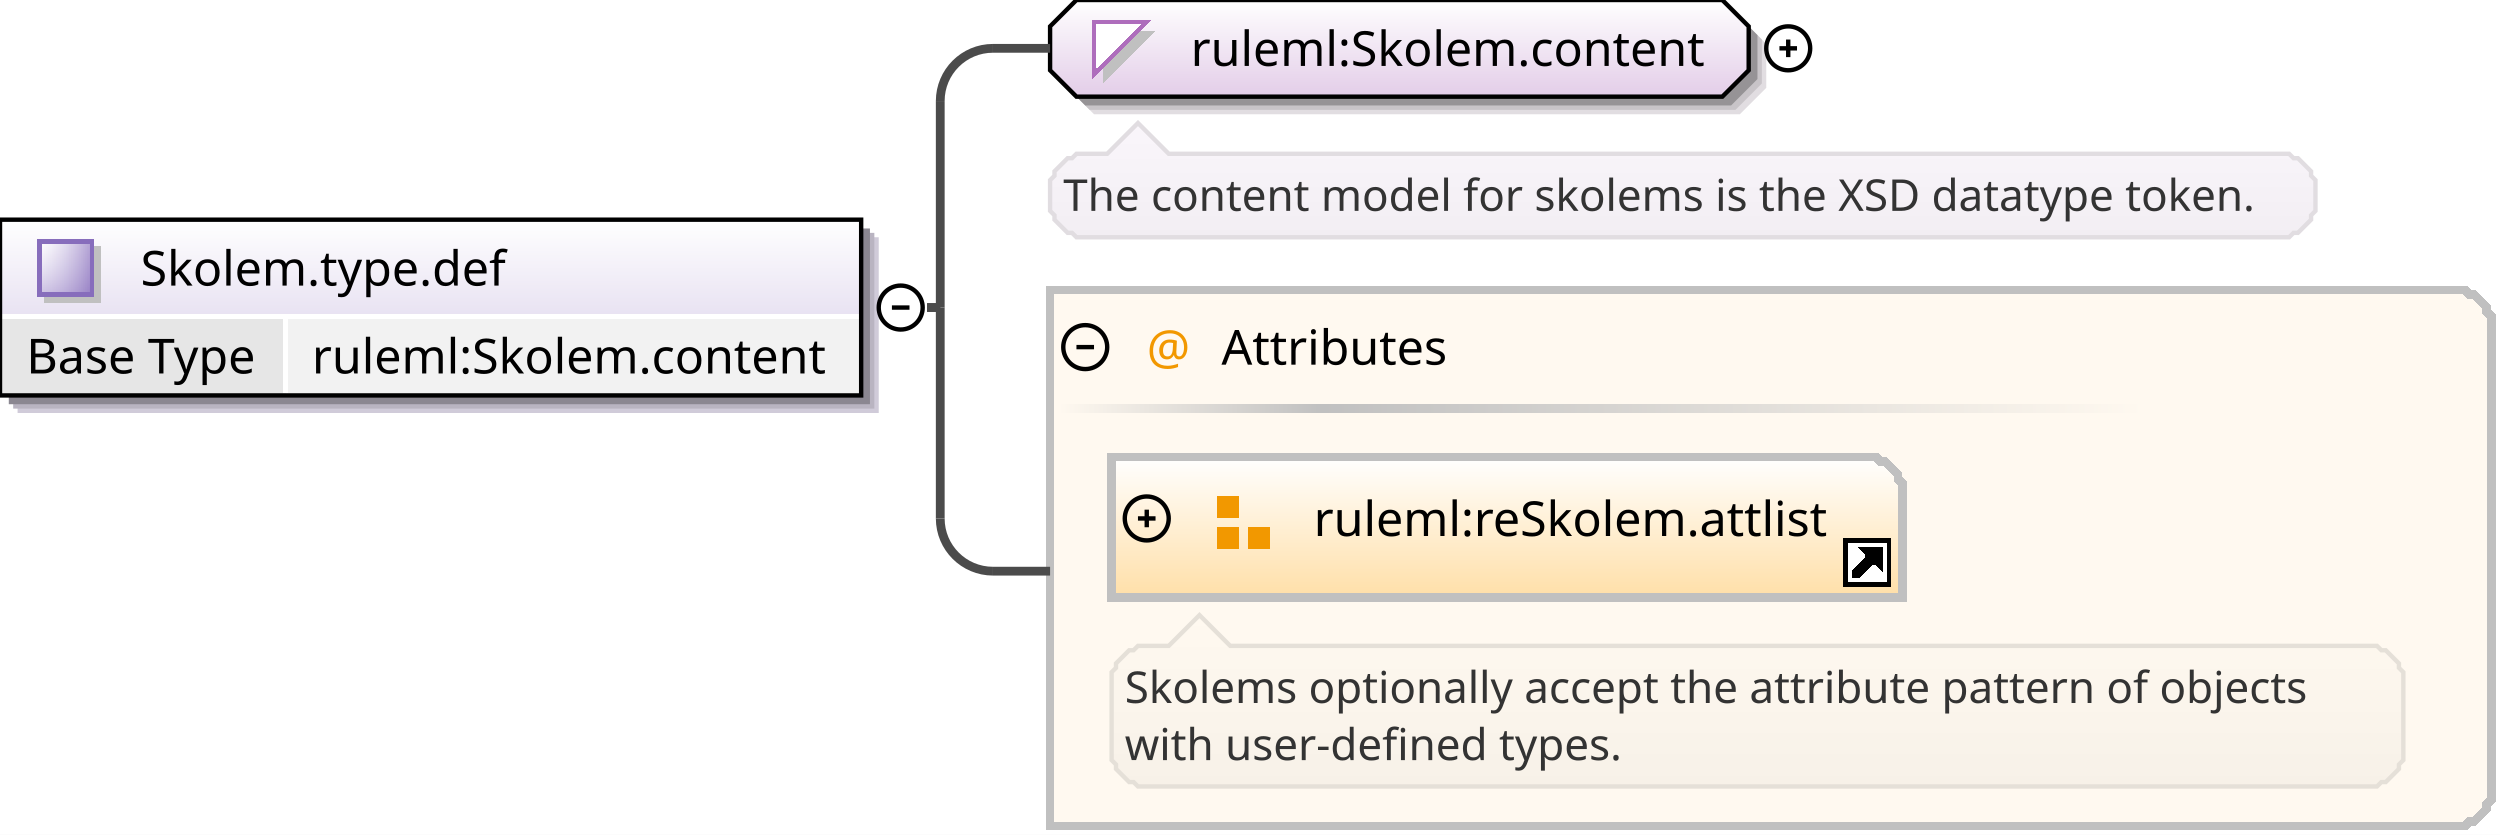
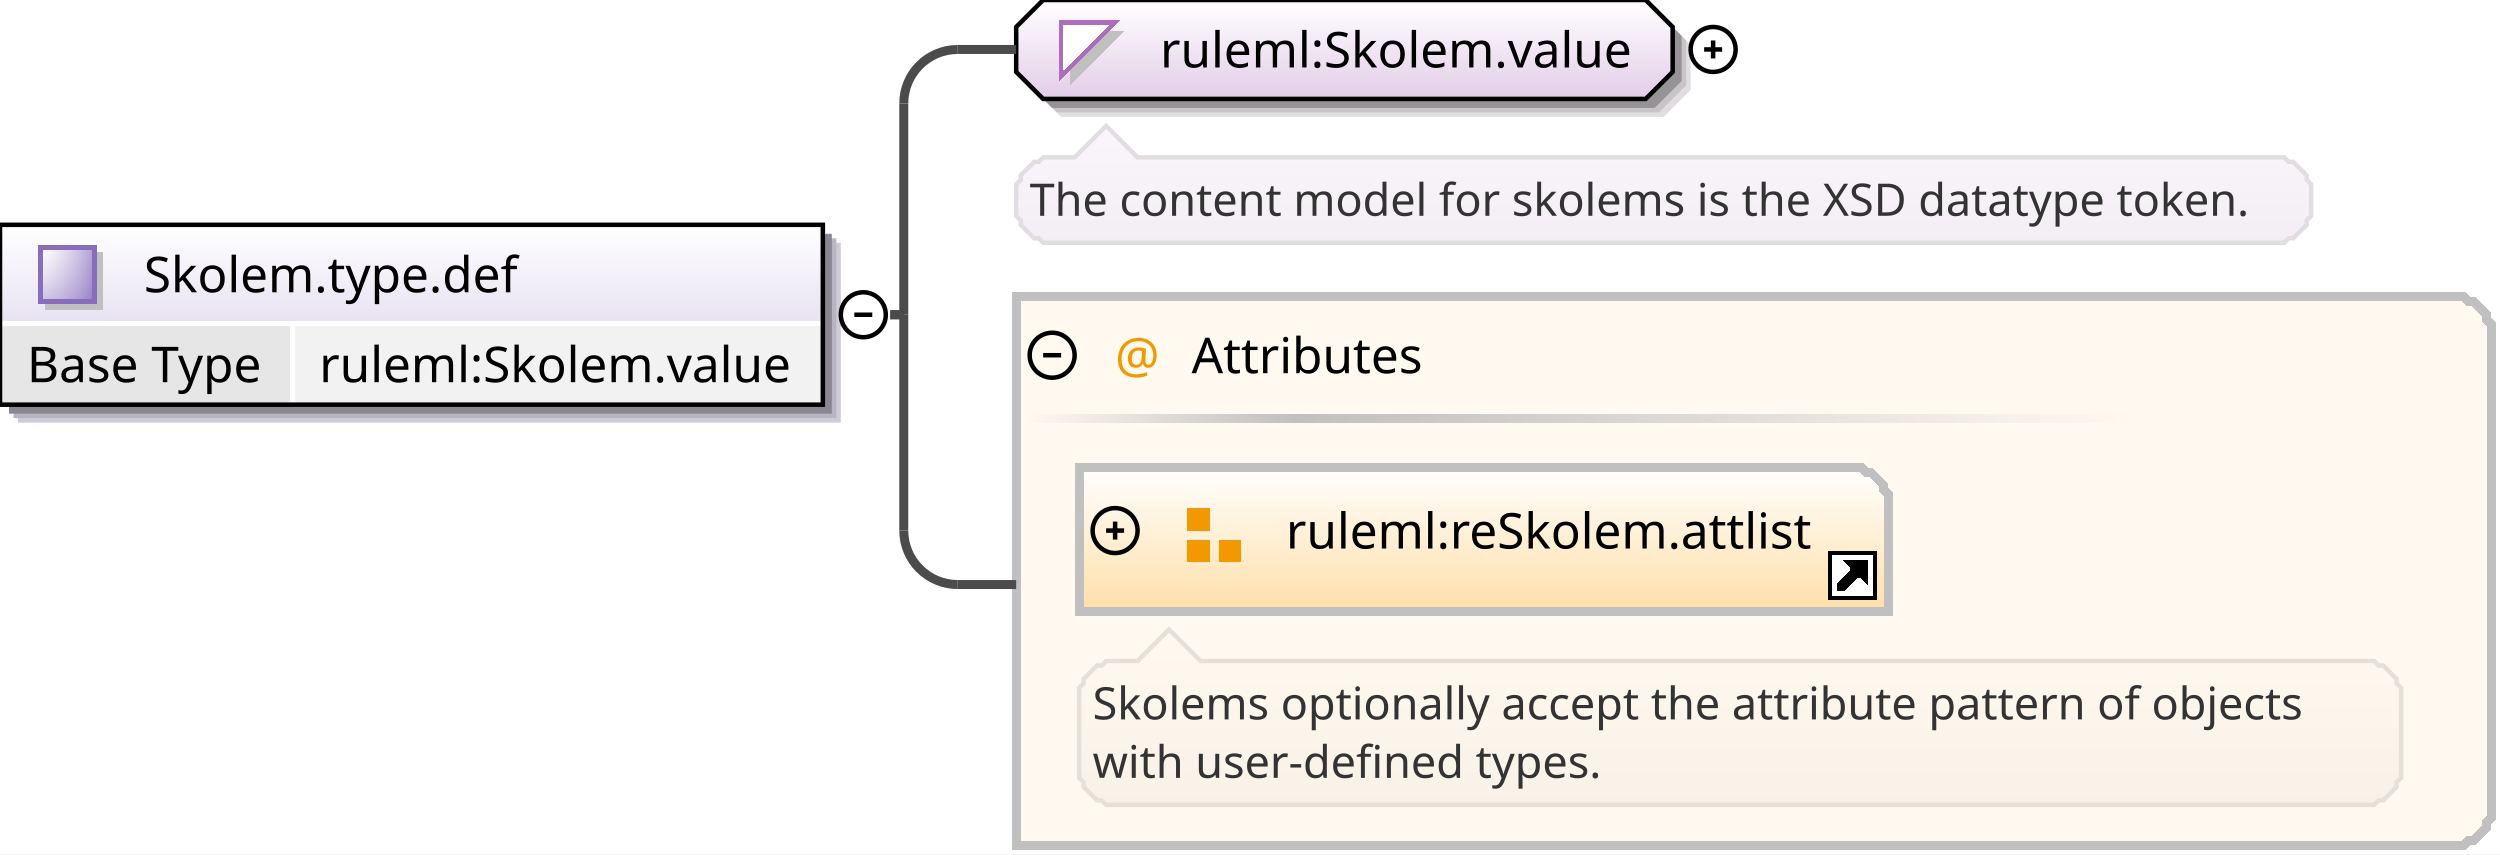
- <svg xmlns="http://www.w3.org/2000/svg" color-interpolation="auto" color-rendering="auto" fill="black" fill-opacity="1" font-family="'Dialog'" font-size="12" font-style="normal" font-weight="normal" height="190" image-rendering="auto" shape-rendering="auto" stroke="black" stroke-dasharray="none" stroke-dashoffset="0" stroke-linecap="square" stroke-linejoin="miter" stroke-miterlimit="10" stroke-opacity="1" stroke-width="1" text-rendering="auto" width="569">
+ <svg xmlns="http://www.w3.org/2000/svg" color-interpolation="auto" color-rendering="auto" fill="black" fill-opacity="1" font-family="'Dialog'" font-size="12" font-style="normal" font-weight="normal" height="190" image-rendering="auto" shape-rendering="auto" stroke="black" stroke-dasharray="none" stroke-dashoffset="0" stroke-linecap="square" stroke-linejoin="miter" stroke-miterlimit="10" stroke-opacity="1" stroke-width="1" text-rendering="auto" width="556">
  <defs id="genericDefs" />
  <g>
    <defs id="defs1">
      <linearGradient gradientUnits="userSpaceOnUse" id="linearGradient1" spreadMethod="pad" x1="0" x2="0" y1="50" y2="72">
        <stop offset="0%" stop-color="white" stop-opacity="1" />
        <stop offset="100%" stop-color="rgb(232,226,242)" stop-opacity="1" />
      </linearGradient>
      <linearGradient gradientUnits="userSpaceOnUse" id="linearGradient2" spreadMethod="pad" x1="9" x2="9" y1="55" y2="67">
        <stop offset="0%" stop-color="rgb(255,255,255)" stop-opacity="0.353" />
        <stop offset="100%" stop-color="rgb(135,109,188)" stop-opacity="0.667" />
      </linearGradient>
      <linearGradient gradientUnits="userSpaceOnUse" id="linearGradient3" spreadMethod="pad" x1="9" x2="21" y1="55" y2="55">
        <stop offset="0%" stop-color="rgb(255,255,255)" stop-opacity="0.353" />
        <stop offset="100%" stop-color="rgb(135,109,188)" stop-opacity="0.667" />
      </linearGradient>
-       <linearGradient gradientUnits="userSpaceOnUse" id="linearGradient4" spreadMethod="pad" x1="239" x2="239" y1="0" y2="22">
+       <linearGradient gradientUnits="userSpaceOnUse" id="linearGradient4" spreadMethod="pad" x1="226" x2="226" y1="0" y2="22">
        <stop offset="0%" stop-color="white" stop-opacity="1" />
        <stop offset="100%" stop-color="rgb(227,205,232)" stop-opacity="1" />
      </linearGradient>
-       <linearGradient gradientUnits="userSpaceOnUse" id="linearGradient5" spreadMethod="pad" x1="239" x2="239" y1="28" y2="54">
+       <linearGradient gradientUnits="userSpaceOnUse" id="linearGradient5" spreadMethod="pad" x1="226" x2="226" y1="28" y2="54">
        <stop offset="0%" stop-color="rgb(250,246,251)" stop-opacity="1" />
        <stop offset="100%" stop-color="rgb(242,238,243)" stop-opacity="1" />
      </linearGradient>
-       <linearGradient gradientUnits="userSpaceOnUse" id="linearGradient6" spreadMethod="pad" x1="301" x2="488" y1="92" y2="92">
+       <linearGradient gradientUnits="userSpaceOnUse" id="linearGradient6" spreadMethod="pad" x1="288" x2="475" y1="92" y2="92">
        <stop offset="0%" stop-color="silver" stop-opacity="1" />
        <stop offset="100%" stop-color="rgb(255,249,240)" stop-opacity="1" />
      </linearGradient>
-       <linearGradient gradientUnits="userSpaceOnUse" id="linearGradient7" spreadMethod="pad" x1="241" x2="301" y1="92" y2="92">
+       <linearGradient gradientUnits="userSpaceOnUse" id="linearGradient7" spreadMethod="pad" x1="228" x2="288" y1="92" y2="92">
        <stop offset="0%" stop-color="rgb(255,249,240)" stop-opacity="1" />
        <stop offset="100%" stop-color="silver" stop-opacity="1" />
      </linearGradient>
-       <linearGradient gradientUnits="userSpaceOnUse" id="linearGradient8" spreadMethod="pad" x1="253" x2="253" y1="104" y2="136">
+       <linearGradient gradientUnits="userSpaceOnUse" id="linearGradient8" spreadMethod="pad" x1="240" x2="240" y1="104" y2="136">
        <stop offset="0%" stop-color="white" stop-opacity="1" />
        <stop offset="100%" stop-color="rgb(255,223,168)" stop-opacity="1" />
      </linearGradient>
-       <linearGradient gradientUnits="userSpaceOnUse" id="linearGradient9" spreadMethod="pad" x1="253" x2="253" y1="140" y2="179">
+       <linearGradient gradientUnits="userSpaceOnUse" id="linearGradient9" spreadMethod="pad" x1="240" x2="240" y1="140" y2="179">
        <stop offset="0%" stop-color="rgb(255,249,240)" stop-opacity="1" />
        <stop offset="100%" stop-color="rgb(247,241,232)" stop-opacity="1" />
      </linearGradient>
      <clipPath clipPathUnits="userSpaceOnUse" id="clipPath1">
-         <path d="M0 0 L569 0 L569 190 L0 190 L0 0 Z" />
+         <path d="M0 0 L556 0 L556 190 L0 190 L0 0 Z" />
      </clipPath>
    </defs>
    <g fill="white" stroke="white" text-rendering="geometricPrecision">
-       <rect clip-path="url(#clipPath1)" height="190" stroke="none" width="569" x="0" y="0" />
+       <rect clip-path="url(#clipPath1)" height="190" stroke="none" width="556" x="0" y="0" />
    </g>
    <g fill="rgb(208,203,217)" font-family="sans-serif" font-size="11" stroke="rgb(208,203,217)" text-rendering="geometricPrecision">
-       <polygon clip-path="url(#clipPath1)" points=" 4 54 200 54 200 94 4 94" stroke="none" />
-       <polygon clip-path="url(#clipPath1)" fill="rgb(185,180,193)" points=" 3 53 199 53 199 93 3 93" stroke="none" />
-       <polygon clip-path="url(#clipPath1)" fill="rgb(139,135,145)" points=" 2 52 198 52 198 92 2 92" stroke="none" />
-       <polygon clip-path="url(#clipPath1)" fill="url(#linearGradient1)" points=" 0 50 196 50 196 72 0 72" shape-rendering="crispEdges" stroke="none" />
+       <polygon clip-path="url(#clipPath1)" points=" 4 54 187 54 187 94 4 94" stroke="none" />
+       <polygon clip-path="url(#clipPath1)" fill="rgb(185,180,193)" points=" 3 53 186 53 186 93 3 93" stroke="none" />
+       <polygon clip-path="url(#clipPath1)" fill="rgb(139,135,145)" points=" 2 52 185 52 185 92 2 92" stroke="none" />
+       <polygon clip-path="url(#clipPath1)" fill="url(#linearGradient1)" points=" 0 50 183 50 183 72 0 72" shape-rendering="crispEdges" stroke="none" />
      <polygon clip-path="url(#clipPath1)" fill="rgb(230,230,230)" points=" 0 72 65 72 65 90 0 90" shape-rendering="crispEdges" stroke="none" />
-       <polygon clip-path="url(#clipPath1)" fill="rgb(242,242,242)" points=" 65 72 196 72 196 90 65 90" shape-rendering="crispEdges" stroke="none" />
-       <line clip-path="url(#clipPath1)" fill="none" shape-rendering="crispEdges" stroke="white" x1="0" x2="195" y1="72" y2="72" />
+       <polygon clip-path="url(#clipPath1)" fill="rgb(242,242,242)" points=" 65 72 183 72 183 90 65 90" shape-rendering="crispEdges" stroke="none" />
+       <line clip-path="url(#clipPath1)" fill="none" shape-rendering="crispEdges" stroke="white" x1="0" x2="182" y1="72" y2="72" />
      <text clip-path="url(#clipPath1)" fill="black" shape-rendering="crispEdges" stroke="none" x="6" xml:space="preserve" y="85">Base Type</text>
-       <text clip-path="url(#clipPath1)" fill="black" shape-rendering="crispEdges" stroke="none" x="71" xml:space="preserve" y="85">ruleml:Skolem.content</text>
+       <text clip-path="url(#clipPath1)" fill="black" shape-rendering="crispEdges" stroke="none" x="71" xml:space="preserve" y="85">ruleml:Skolem.value</text>
      <line clip-path="url(#clipPath1)" fill="none" shape-rendering="crispEdges" stroke="white" x1="65" x2="65" y1="72" y2="89" />
-       <polygon clip-path="url(#clipPath1)" fill="none" points=" 0 50 196 50 196 90 0 90" stroke="black" stroke-linecap="butt" />
+       <polygon clip-path="url(#clipPath1)" fill="none" points=" 0 50 183 50 183 90 0 90" stroke="black" stroke-linecap="butt" />
    </g>
    <g fill="silver" font-family="sans-serif" font-size="11" shape-rendering="crispEdges" stroke="silver" stroke-linecap="butt" text-rendering="geometricPrecision">
      <rect clip-path="url(#clipPath1)" height="13" stroke="none" width="13" x="10" y="56" />
      <rect clip-path="url(#clipPath1)" fill="white" height="12" stroke="none" width="12" x="9" y="55" />
      <rect clip-path="url(#clipPath1)" fill="url(#linearGradient2)" height="12" stroke="none" width="12" x="9" y="55" />
      <rect clip-path="url(#clipPath1)" fill="url(#linearGradient3)" height="12" stroke="none" width="12" x="9" y="55" />
      <rect clip-path="url(#clipPath1)" fill="none" height="12" stroke="rgb(135,109,188)" width="12" x="9" y="55" />
      <text clip-path="url(#clipPath1)" fill="black" stroke="none" x="32" xml:space="preserve" y="65">Skolem.type.def</text>
-       <circle clip-path="url(#clipPath1)" cx="205" cy="70" fill="none" r="5" shape-rendering="auto" stroke="black" />
-       <line clip-path="url(#clipPath1)" fill="none" shape-rendering="auto" stroke="black" x1="203" x2="207" y1="70" y2="70" />
-       <polygon clip-path="url(#clipPath1)" fill="rgb(225,221,225)" points=" 243 10 243 20 249 26 396 26 402 20 402 10 396 4 249 4" shape-rendering="auto" stroke="none" />
-       <polygon clip-path="url(#clipPath1)" fill="rgb(200,196,200)" points=" 242 9 242 19 248 25 395 25 401 19 401 9 395 3 248 3" shape-rendering="auto" stroke="none" />
-       <polygon clip-path="url(#clipPath1)" fill="rgb(150,147,150)" points=" 241 8 241 18 247 24 394 24 400 18 400 8 394 2 247 2" shape-rendering="auto" stroke="none" />
-       <polygon clip-path="url(#clipPath1)" fill="url(#linearGradient4)" points=" 239 6 239 16 245 22 392 22 398 16 398 6 392 0 245 0" stroke="none" />
-       <polygon clip-path="url(#clipPath1)" fill="none" points=" 239 6 239 16 245 22 392 22 398 16 398 6 392 0 245 0" shape-rendering="auto" stroke="black" />
-       <polygon clip-path="url(#clipPath1)" points=" 251 7 263 7 251 19" stroke="none" />
-       <polygon clip-path="url(#clipPath1)" fill="white" points=" 249 5 261 5 249 17" stroke="none" />
-       <polygon clip-path="url(#clipPath1)" fill="none" points=" 249 5 261 5 249 17" stroke="rgb(174,109,188)" />
-       <text clip-path="url(#clipPath1)" fill="black" stroke="none" x="271" xml:space="preserve" y="15">ruleml:Skolem.content</text>
-       <circle clip-path="url(#clipPath1)" cx="407" cy="11" fill="none" r="5" shape-rendering="auto" stroke="black" />
-       <line clip-path="url(#clipPath1)" fill="none" shape-rendering="auto" stroke="black" x1="405" x2="409" y1="11" y2="11" />
-       <line clip-path="url(#clipPath1)" fill="none" shape-rendering="auto" stroke="black" x1="407" x2="407" y1="9" y2="13" />
-       <polygon clip-path="url(#clipPath1)" fill="url(#linearGradient5)" points=" 239 41 240 40 240 39 241 38 242 37 243 36 244 36 245 35 252 35 259 28 266 35 521 35 522 36 523 36 524 37 525 38 526 39 526 40 527 41 527 48 526 49 526 50 525 51 524 52 523 53 522 53 521 54 245 54 244 53 243 53 242 52 241 51 240 50 240 49 239 48" stroke="none" />
-       <polygon clip-path="url(#clipPath1)" fill="none" points=" 239 41 240 40 240 39 241 38 242 37 243 36 244 36 245 35 252 35 259 28 266 35 521 35 522 36 523 36 524 37 525 38 526 39 526 40 527 41 527 48 526 49 526 50 525 51 524 52 523 53 522 53 521 54 245 54 244 53 243 53 242 52 241 51 240 50 240 49 239 48" shape-rendering="auto" stroke="rgb(225,221,225)" />
-       <text clip-path="url(#clipPath1)" fill="rgb(51,51,51)" font-size="10" stroke="none" x="242" xml:space="preserve" y="48">The content model for skolems is the XSD datatype token.</text>
+       <circle clip-path="url(#clipPath1)" cx="192" cy="70" fill="none" r="5" shape-rendering="auto" stroke="black" />
+       <line clip-path="url(#clipPath1)" fill="none" shape-rendering="auto" stroke="black" x1="190" x2="194" y1="70" y2="70" />
+       <polygon clip-path="url(#clipPath1)" fill="rgb(225,221,225)" points=" 230 10 230 20 236 26 370 26 376 20 376 10 370 4 236 4" shape-rendering="auto" stroke="none" />
+       <polygon clip-path="url(#clipPath1)" fill="rgb(200,196,200)" points=" 229 9 229 19 235 25 369 25 375 19 375 9 369 3 235 3" shape-rendering="auto" stroke="none" />
+       <polygon clip-path="url(#clipPath1)" fill="rgb(150,147,150)" points=" 228 8 228 18 234 24 368 24 374 18 374 8 368 2 234 2" shape-rendering="auto" stroke="none" />
+       <polygon clip-path="url(#clipPath1)" fill="url(#linearGradient4)" points=" 226 6 226 16 232 22 366 22 372 16 372 6 366 0 232 0" stroke="none" />
+       <polygon clip-path="url(#clipPath1)" fill="none" points=" 226 6 226 16 232 22 366 22 372 16 372 6 366 0 232 0" shape-rendering="auto" stroke="black" />
+       <polygon clip-path="url(#clipPath1)" points=" 238 7 250 7 238 19" stroke="none" />
+       <polygon clip-path="url(#clipPath1)" fill="white" points=" 236 5 248 5 236 17" stroke="none" />
+       <polygon clip-path="url(#clipPath1)" fill="none" points=" 236 5 248 5 236 17" stroke="rgb(174,109,188)" />
+       <text clip-path="url(#clipPath1)" fill="black" stroke="none" x="258" xml:space="preserve" y="15">ruleml:Skolem.value</text>
+       <circle clip-path="url(#clipPath1)" cx="381" cy="11" fill="none" r="5" shape-rendering="auto" stroke="black" />
+       <line clip-path="url(#clipPath1)" fill="none" shape-rendering="auto" stroke="black" x1="379" x2="383" y1="11" y2="11" />
+       <line clip-path="url(#clipPath1)" fill="none" shape-rendering="auto" stroke="black" x1="381" x2="381" y1="9" y2="13" />
+       <polygon clip-path="url(#clipPath1)" fill="url(#linearGradient5)" points=" 226 41 227 40 227 39 228 38 229 37 230 36 231 36 232 35 239 35 246 28 253 35 508 35 509 36 510 36 511 37 512 38 513 39 513 40 514 41 514 48 513 49 513 50 512 51 511 52 510 53 509 53 508 54 232 54 231 53 230 53 229 52 228 51 227 50 227 49 226 48" stroke="none" />
+       <polygon clip-path="url(#clipPath1)" fill="none" points=" 226 41 227 40 227 39 228 38 229 37 230 36 231 36 232 35 239 35 246 28 253 35 508 35 509 36 510 36 511 37 512 38 513 39 513 40 514 41 514 48 513 49 513 50 512 51 511 52 510 53 509 53 508 54 232 54 231 53 230 53 229 52 228 51 227 50 227 49 226 48" shape-rendering="auto" stroke="rgb(225,221,225)" />
+       <text clip-path="url(#clipPath1)" fill="rgb(51,51,51)" font-size="10" stroke="none" x="229" xml:space="preserve" y="48">The content model for skolems is the XSD datatype token.</text>
    </g>
    <g fill="rgb(75,75,75)" font-family="sans-serif" font-size="11" stroke="rgb(75,75,75)" stroke-linecap="butt" stroke-width="2" text-rendering="geometricPrecision">
-       <line clip-path="url(#clipPath1)" fill="none" x1="211" x2="214" y1="70" y2="70" />
-       <line clip-path="url(#clipPath1)" fill="none" x1="214" x2="214" y1="23" y2="70" />
-       <line clip-path="url(#clipPath1)" fill="none" x1="226" x2="239" y1="11" y2="11" />
-       <path clip-path="url(#clipPath1)" d="M214 23 A12 12 0 0 1 226 11" fill="none" />
-       <polygon clip-path="url(#clipPath1)" fill="rgb(255,249,240)" points=" 239 66 561 66 562 67 563 67 564 68 565 69 566 70 566 71 567 72 567 182 566 183 566 184 565 185 564 186 563 187 562 187 561 188 239 188" shape-rendering="crispEdges" stroke="none" />
-       <polygon clip-path="url(#clipPath1)" fill="none" points=" 239 66 561 66 562 67 563 67 564 68 565 69 566 70 566 71 567 72 567 182 566 183 566 184 565 185 564 186 563 187 562 187 561 188 239 188" shape-rendering="crispEdges" stroke="silver" />
-       <rect clip-path="url(#clipPath1)" fill="url(#linearGradient6)" height="2" shape-rendering="crispEdges" stroke="none" width="187" x="301" y="92" />
-       <rect clip-path="url(#clipPath1)" fill="url(#linearGradient7)" height="2" shape-rendering="crispEdges" stroke="none" width="60" x="241" y="92" />
+       <line clip-path="url(#clipPath1)" fill="none" x1="198" x2="201" y1="70" y2="70" />
+       <line clip-path="url(#clipPath1)" fill="none" x1="201" x2="201" y1="23" y2="70" />
+       <line clip-path="url(#clipPath1)" fill="none" x1="213" x2="226" y1="11" y2="11" />
+       <path clip-path="url(#clipPath1)" d="M201 23 A12 12 0 0 1 213 11" fill="none" />
+       <polygon clip-path="url(#clipPath1)" fill="rgb(255,249,240)" points=" 226 66 548 66 549 67 550 67 551 68 552 69 553 70 553 71 554 72 554 182 553 183 553 184 552 185 551 186 550 187 549 187 548 188 226 188" shape-rendering="crispEdges" stroke="none" />
+       <polygon clip-path="url(#clipPath1)" fill="none" points=" 226 66 548 66 549 67 550 67 551 68 552 69 553 70 553 71 554 72 554 182 553 183 553 184 552 185 551 186 550 187 549 187 548 188 226 188" shape-rendering="crispEdges" stroke="silver" />
+       <rect clip-path="url(#clipPath1)" fill="url(#linearGradient6)" height="2" shape-rendering="crispEdges" stroke="none" width="187" x="288" y="92" />
+       <rect clip-path="url(#clipPath1)" fill="url(#linearGradient7)" height="2" shape-rendering="crispEdges" stroke="none" width="60" x="228" y="92" />
    </g>
    <g fill="rgb(242,152,0)" font-family="sans-serif" font-size="11" shape-rendering="crispEdges" stroke="rgb(242,152,0)" stroke-linecap="butt" text-rendering="geometricPrecision">
-       <text clip-path="url(#clipPath1)" stroke="none" x="261" xml:space="preserve" y="83">@</text>
-       <text clip-path="url(#clipPath1)" fill="black" stroke="none" x="278" xml:space="preserve" y="83">Attributes</text>
-       <circle clip-path="url(#clipPath1)" cx="247" cy="79" fill="none" r="5" shape-rendering="auto" stroke="black" />
-       <line clip-path="url(#clipPath1)" fill="none" shape-rendering="auto" stroke="black" x1="245" x2="249" y1="79" y2="79" />
-       <polygon clip-path="url(#clipPath1)" fill="url(#linearGradient8)" points=" 253 104 427 104 428 105 429 105 430 106 431 107 432 108 432 109 433 110 433 136 253 136" stroke="none" stroke-width="2" />
-       <polygon clip-path="url(#clipPath1)" fill="none" points=" 253 104 427 104 428 105 429 105 430 106 431 107 432 108 432 109 433 110 433 136 253 136" stroke="silver" stroke-width="2" />
-       <rect clip-path="url(#clipPath1)" height="5" stroke="none" width="5" x="277" y="113" />
-       <rect clip-path="url(#clipPath1)" height="5" stroke="none" width="5" x="277" y="120" />
-       <rect clip-path="url(#clipPath1)" height="5" stroke="none" width="5" x="284" y="120" />
-       <text clip-path="url(#clipPath1)" fill="black" stroke="none" x="299" xml:space="preserve" y="122">ruleml:reSkolem.attlist</text>
-       <rect clip-path="url(#clipPath1)" fill="white" height="10" stroke="none" width="10" x="420" y="123" />
-       <polygon clip-path="url(#clipPath1)" fill="none" points=" 422 131 422 130 425 127 425 126 424 125 428 125 428 129 427 128 426 128 423 131" stroke="black" />
-       <polygon clip-path="url(#clipPath1)" fill="black" points=" 422 131 422 130 425 127 425 126 424 125 428 125 428 129 427 128 426 128 423 131" stroke="none" />
-       <rect clip-path="url(#clipPath1)" fill="none" height="10" stroke="black" width="10" x="420" y="123" />
-       <circle clip-path="url(#clipPath1)" cx="261" cy="118" fill="none" r="5" shape-rendering="auto" stroke="black" />
-       <line clip-path="url(#clipPath1)" fill="none" shape-rendering="auto" stroke="black" x1="259" x2="263" y1="118" y2="118" />
-       <line clip-path="url(#clipPath1)" fill="none" shape-rendering="auto" stroke="black" x1="261" x2="261" y1="116" y2="120" />
-       <polygon clip-path="url(#clipPath1)" fill="url(#linearGradient9)" points=" 253 153 254 152 254 151 255 150 256 149 257 148 258 148 259 147 266 147 273 140 280 147 541 147 542 148 543 148 544 149 545 150 546 151 546 152 547 153 547 173 546 174 546 175 545 176 544 177 543 178 542 178 541 179 259 179 258 178 257 178 256 177 255 176 254 175 254 174 253 173" stroke="none" />
-       <polygon clip-path="url(#clipPath1)" fill="none" points=" 253 153 254 152 254 151 255 150 256 149 257 148 258 148 259 147 266 147 273 140 280 147 541 147 542 148 543 148 544 149 545 150 546 151 546 152 547 153 547 173 546 174 546 175 545 176 544 177 543 178 542 178 541 179 259 179 258 178 257 178 256 177 255 176 254 175 254 174 253 173" shape-rendering="auto" stroke="rgb(229,224,216)" />
-       <text clip-path="url(#clipPath1)" fill="rgb(51,51,51)" font-size="10" stroke="none" x="256" xml:space="preserve" y="160">Skolems optionally accept the attribute pattern of objects </text>
-       <text clip-path="url(#clipPath1)" fill="rgb(51,51,51)" font-size="10" stroke="none" x="256" xml:space="preserve" y="173">with user-defined types.</text>
+       <text clip-path="url(#clipPath1)" stroke="none" x="248" xml:space="preserve" y="83">@</text>
+       <text clip-path="url(#clipPath1)" fill="black" stroke="none" x="265" xml:space="preserve" y="83">Attributes</text>
+       <circle clip-path="url(#clipPath1)" cx="234" cy="79" fill="none" r="5" shape-rendering="auto" stroke="black" />
+       <line clip-path="url(#clipPath1)" fill="none" shape-rendering="auto" stroke="black" x1="232" x2="236" y1="79" y2="79" />
+       <polygon clip-path="url(#clipPath1)" fill="url(#linearGradient8)" points=" 240 104 414 104 415 105 416 105 417 106 418 107 419 108 419 109 420 110 420 136 240 136" stroke="none" stroke-width="2" />
+       <polygon clip-path="url(#clipPath1)" fill="none" points=" 240 104 414 104 415 105 416 105 417 106 418 107 419 108 419 109 420 110 420 136 240 136" stroke="silver" stroke-width="2" />
+       <rect clip-path="url(#clipPath1)" height="5" stroke="none" width="5" x="264" y="113" />
+       <rect clip-path="url(#clipPath1)" height="5" stroke="none" width="5" x="264" y="120" />
+       <rect clip-path="url(#clipPath1)" height="5" stroke="none" width="5" x="271" y="120" />
+       <text clip-path="url(#clipPath1)" fill="black" stroke="none" x="286" xml:space="preserve" y="122">ruleml:reSkolem.attlist</text>
+       <rect clip-path="url(#clipPath1)" fill="white" height="10" stroke="none" width="10" x="407" y="123" />
+       <polygon clip-path="url(#clipPath1)" fill="none" points=" 409 131 409 130 412 127 412 126 411 125 415 125 415 129 414 128 413 128 410 131" stroke="black" />
+       <polygon clip-path="url(#clipPath1)" fill="black" points=" 409 131 409 130 412 127 412 126 411 125 415 125 415 129 414 128 413 128 410 131" stroke="none" />
+       <rect clip-path="url(#clipPath1)" fill="none" height="10" stroke="black" width="10" x="407" y="123" />
+       <circle clip-path="url(#clipPath1)" cx="248" cy="118" fill="none" r="5" shape-rendering="auto" stroke="black" />
+       <line clip-path="url(#clipPath1)" fill="none" shape-rendering="auto" stroke="black" x1="246" x2="250" y1="118" y2="118" />
+       <line clip-path="url(#clipPath1)" fill="none" shape-rendering="auto" stroke="black" x1="248" x2="248" y1="116" y2="120" />
+       <polygon clip-path="url(#clipPath1)" fill="url(#linearGradient9)" points=" 240 153 241 152 241 151 242 150 243 149 244 148 245 148 246 147 253 147 260 140 267 147 528 147 529 148 530 148 531 149 532 150 533 151 533 152 534 153 534 173 533 174 533 175 532 176 531 177 530 178 529 178 528 179 246 179 245 178 244 178 243 177 242 176 241 175 241 174 240 173" stroke="none" />
+       <polygon clip-path="url(#clipPath1)" fill="none" points=" 240 153 241 152 241 151 242 150 243 149 244 148 245 148 246 147 253 147 260 140 267 147 528 147 529 148 530 148 531 149 532 150 533 151 533 152 534 153 534 173 533 174 533 175 532 176 531 177 530 178 529 178 528 179 246 179 245 178 244 178 243 177 242 176 241 175 241 174 240 173" shape-rendering="auto" stroke="rgb(229,224,216)" />
+       <text clip-path="url(#clipPath1)" fill="rgb(51,51,51)" font-size="10" stroke="none" x="243" xml:space="preserve" y="160">Skolems optionally accept the attribute pattern of objects </text>
+       <text clip-path="url(#clipPath1)" fill="rgb(51,51,51)" font-size="10" stroke="none" x="243" xml:space="preserve" y="173">with user-defined types.</text>
    </g>
    <g fill="rgb(75,75,75)" font-family="sans-serif" font-size="11" stroke="rgb(75,75,75)" stroke-linecap="butt" stroke-width="2" text-rendering="geometricPrecision">
-       <line clip-path="url(#clipPath1)" fill="none" x1="211" x2="214" y1="70" y2="70" />
-       <line clip-path="url(#clipPath1)" fill="none" x1="214" x2="214" y1="70" y2="118" />
-       <line clip-path="url(#clipPath1)" fill="none" x1="226" x2="239" y1="130" y2="130" />
-       <path clip-path="url(#clipPath1)" d="M214 118 A12 12 0 0 0 226 130" fill="none" />
+       <line clip-path="url(#clipPath1)" fill="none" x1="198" x2="201" y1="70" y2="70" />
+       <line clip-path="url(#clipPath1)" fill="none" x1="201" x2="201" y1="70" y2="118" />
+       <line clip-path="url(#clipPath1)" fill="none" x1="213" x2="226" y1="130" y2="130" />
+       <path clip-path="url(#clipPath1)" d="M201 118 A12 12 0 0 0 213 130" fill="none" />
    </g>
  </g>
</svg>
